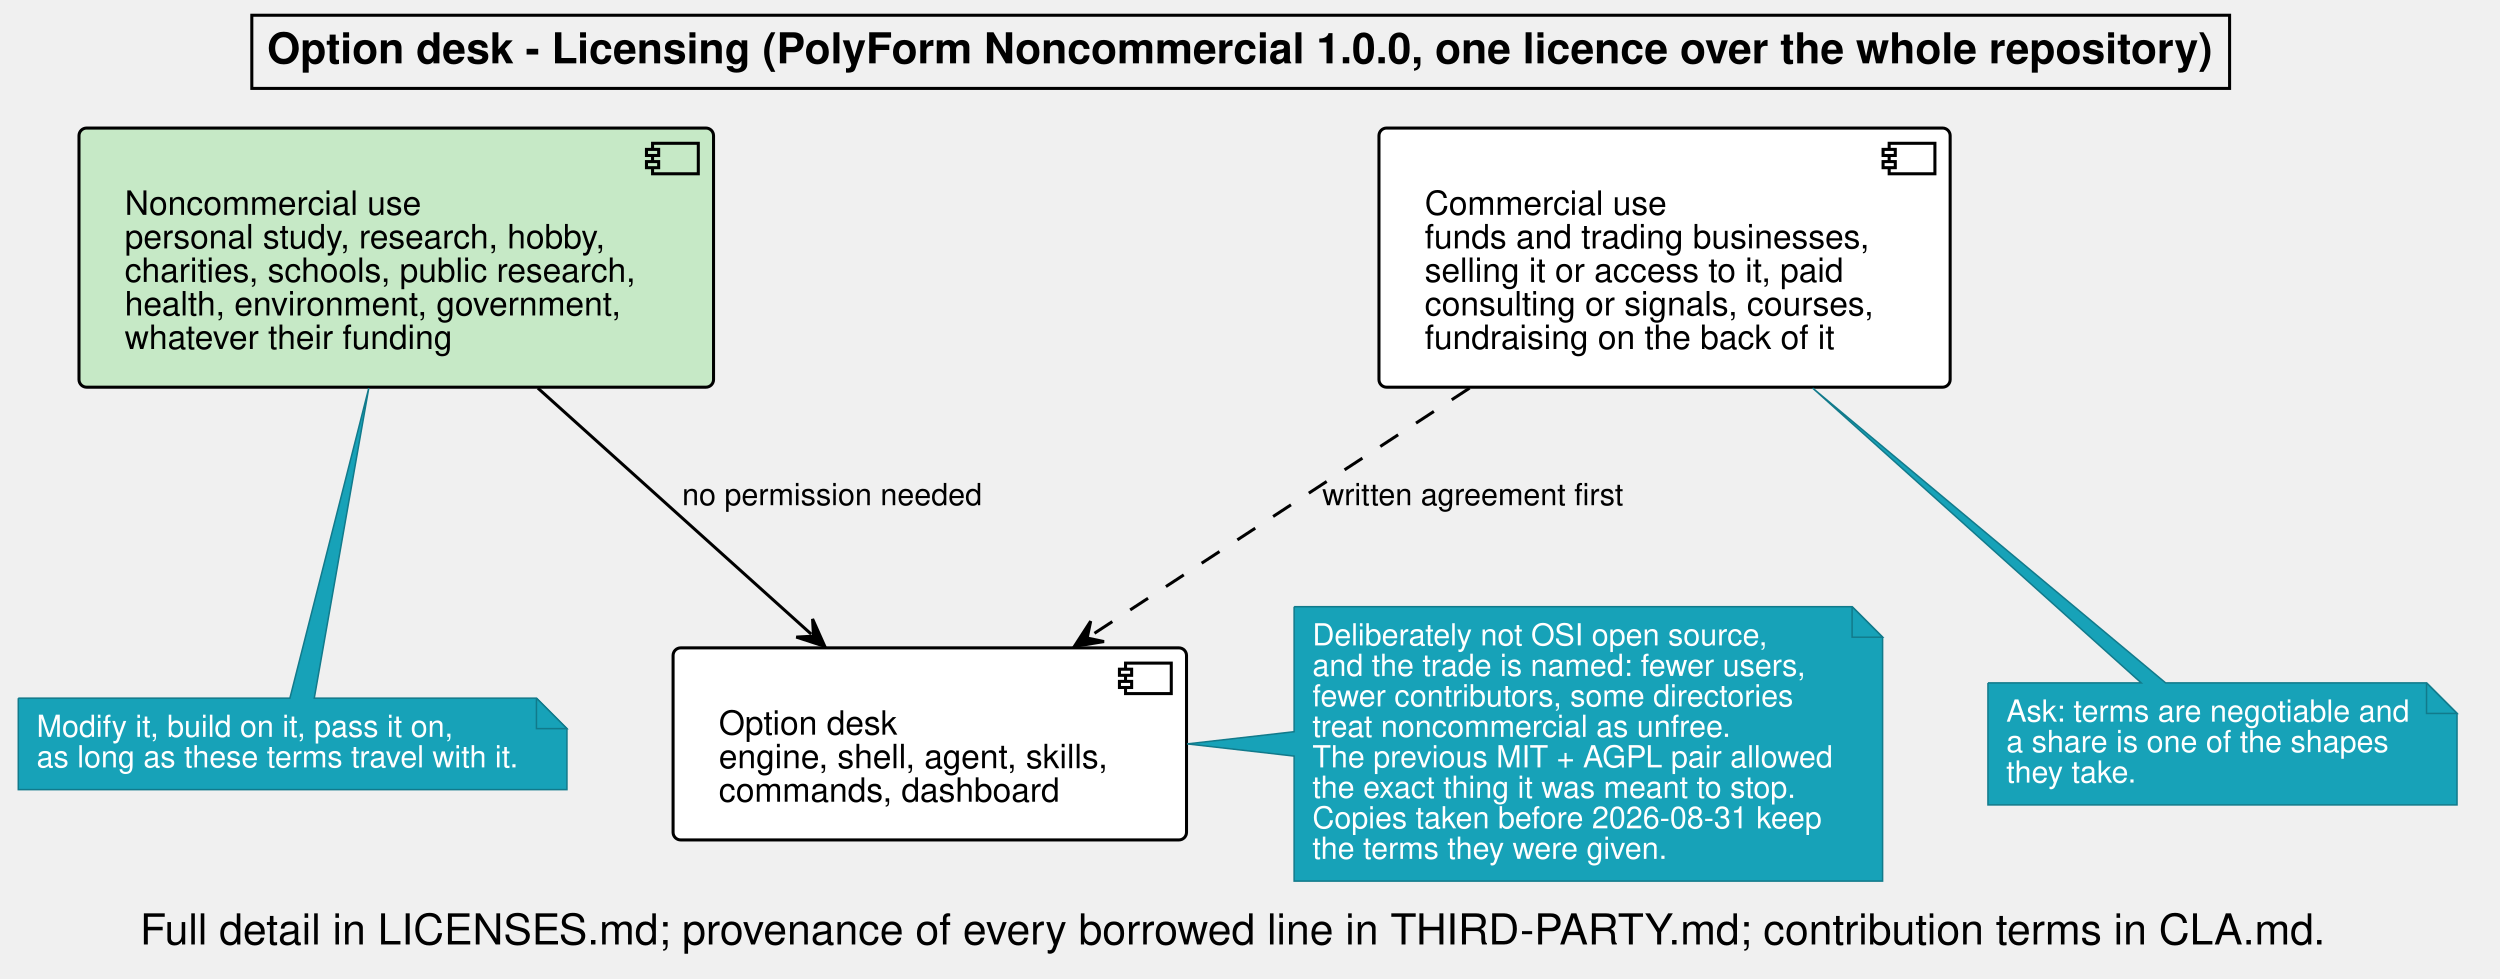
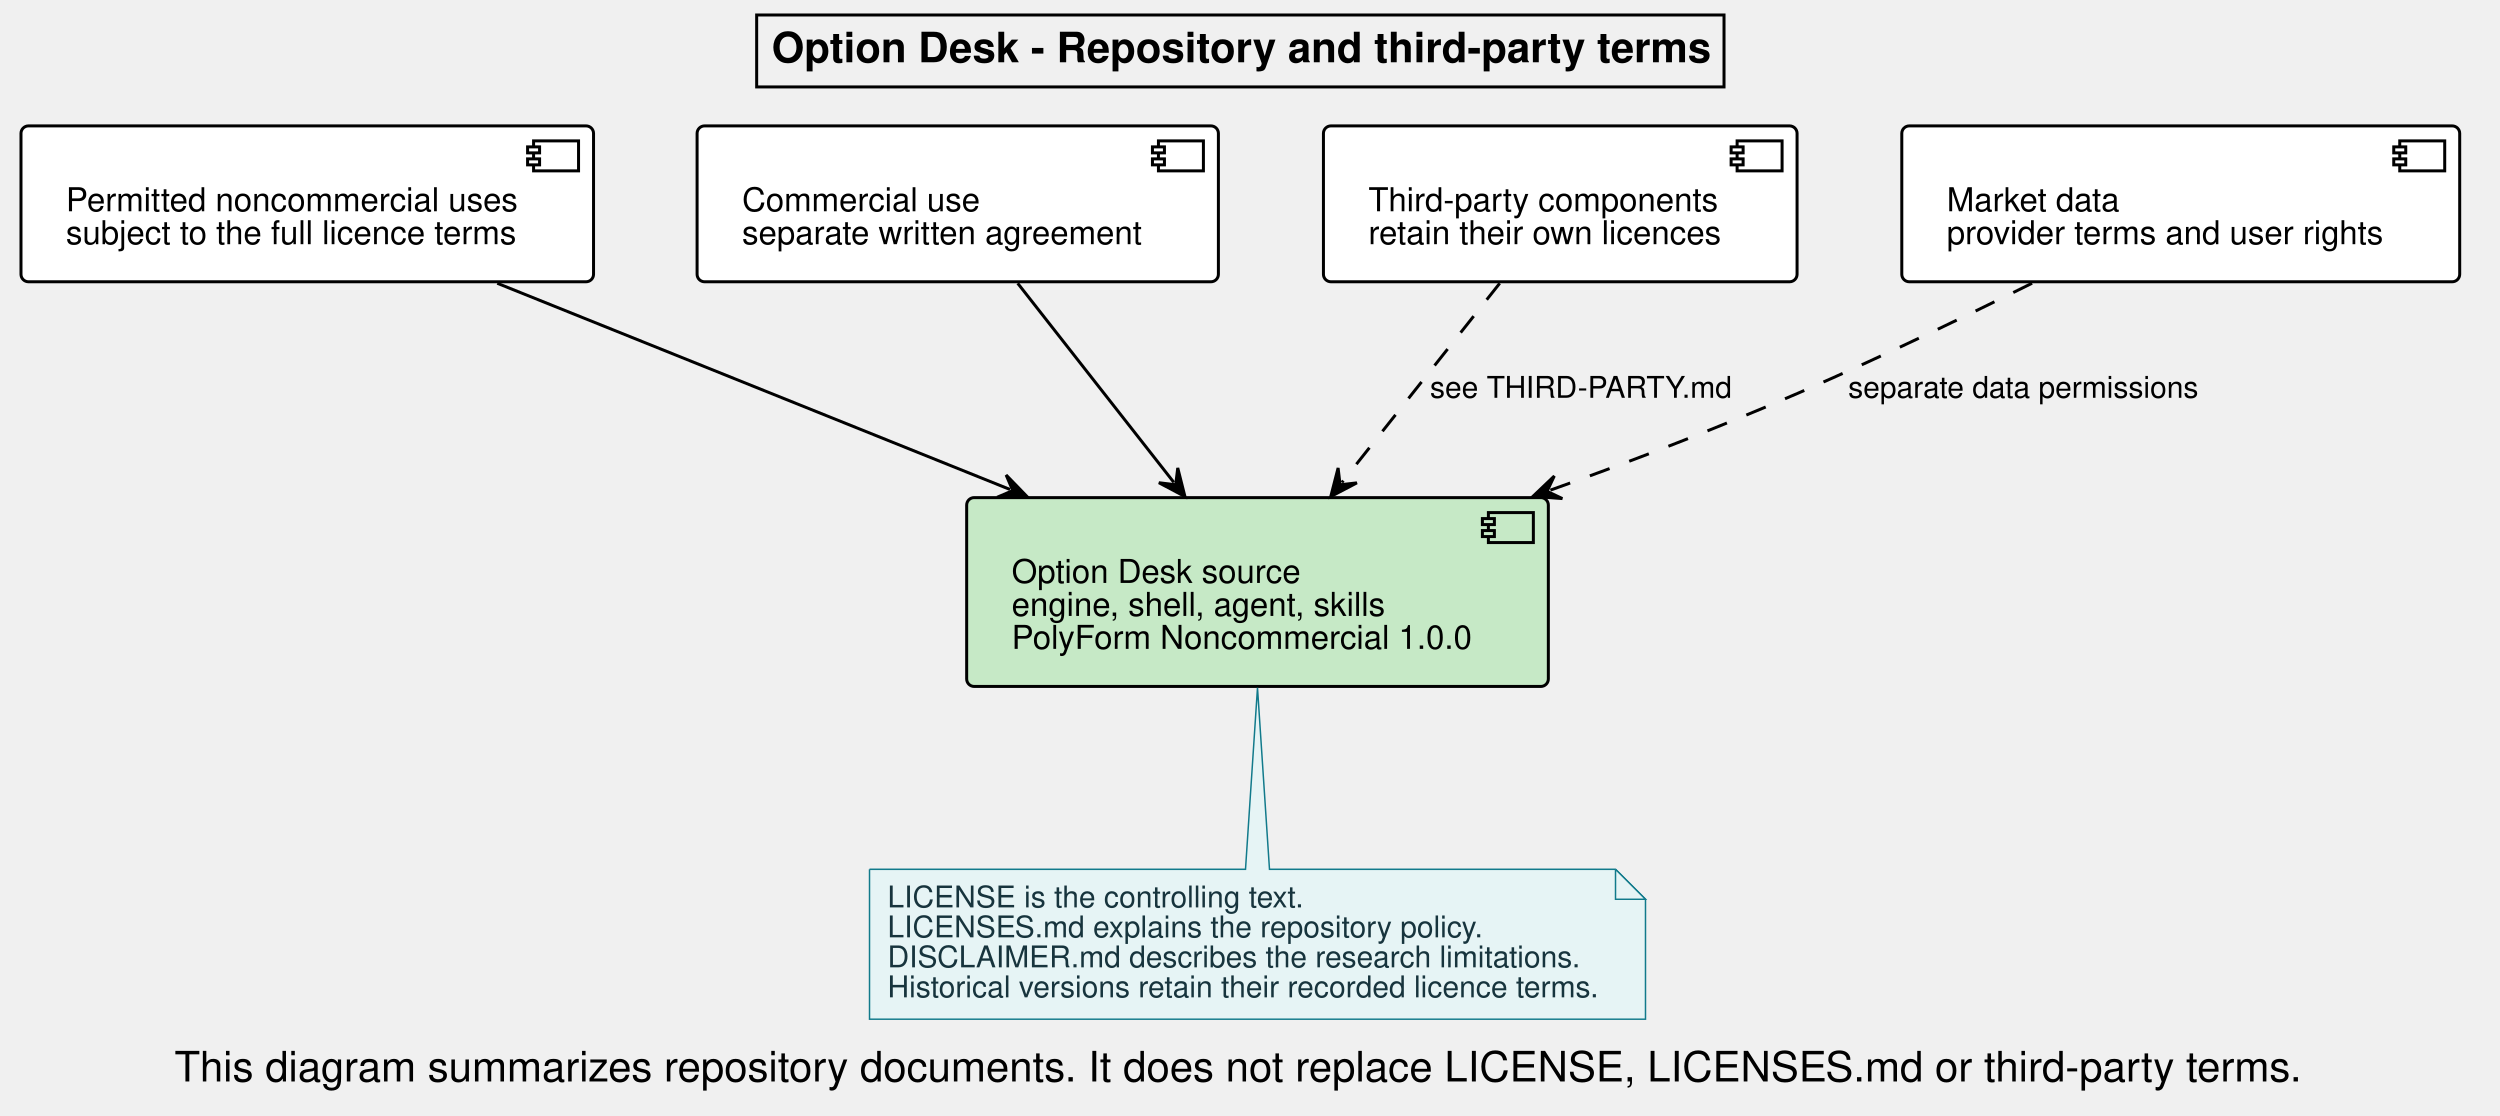
- <svg xmlns="http://www.w3.org/2000/svg" contentStyleType="text/css" data-diagram-type="DESCRIPTION" height="321px" preserveAspectRatio="none" style="width:820px;height:321px;background:#FFFFFF;" version="1.1" viewBox="0 0 820 321" width="820px" zoomAndPan="magnify">
+ <svg xmlns="http://www.w3.org/2000/svg" contentStyleType="text/css" data-diagram-type="DESCRIPTION" height="372px" preserveAspectRatio="none" style="width:834px;height:372px;background:#FFFFFF;" version="1.1" viewBox="0 0 834 372" width="834px" zoomAndPan="magnify">
  <defs />
  <g>
    <g class="title" data-source-line="2">
-       <rect fill="none" height="24" style="stroke:#000000;stroke-width:1;" width="648.709" x="82.596" y="5" />
-       <text fill="#000000" font-family="Helvetica" font-size="14" font-weight="700" lengthAdjust="spacing" textLength="638.709" x="87.596" y="20.78">Option desk - Licensing (PolyForm Noncommercial 1.0.0, one licence over the whole repository)</text>
+       <rect fill="none" height="24" style="stroke:#000000;stroke-width:1;" width="322.71" x="252.423" y="5" />
+       <text fill="#000000" font-family="Helvetica" font-size="14" font-weight="700" lengthAdjust="spacing" textLength="312.71" x="257.423" y="20.78">Option Desk - Repository and third-party terms</text>
    </g>
-     <g class="entity" data-qualified-name="free" data-source-line="4" id="ent0002">
-       <rect fill="#C6E9C6" height="85" rx="2.5" ry="2.5" style="stroke:#000000;stroke-width:1;" width="208.131" x="25.91" y="42" />
-       <rect fill="#C6E9C6" height="10" style="stroke:#000000;stroke-width:1;" width="15" x="214.041" y="47" />
-       <rect fill="#C6E9C6" height="2" style="stroke:#000000;stroke-width:1;" width="4" x="212.041" y="49" />
-       <rect fill="#C6E9C6" height="2" style="stroke:#000000;stroke-width:1;" width="4" x="212.041" y="53" />
-       <text fill="#000000" font-family="Helvetica" font-size="11" lengthAdjust="spacing" textLength="97.201" x="40.91" y="70.47">Noncommercial use</text>
-       <text fill="#000000" font-family="Helvetica" font-size="11" lengthAdjust="spacing" textLength="159.591" x="40.91" y="81.47">personal study, research, hobby,</text>
-       <text fill="#000000" font-family="Helvetica" font-size="11" lengthAdjust="spacing" textLength="168.131" x="40.91" y="92.47">charities, schools, public research,</text>
-       <text fill="#000000" font-family="Helvetica" font-size="11" lengthAdjust="spacing" textLength="163.872" x="40.91" y="103.47">health, environment, government,</text>
-       <text fill="#000000" font-family="Helvetica" font-size="11" lengthAdjust="spacing" textLength="108.233" x="40.91" y="114.47">whatever their funding</text>
+     <g class="entity" data-qualified-name="work" data-source-line="4" id="ent0002">
+       <rect fill="#C6E9C6" height="63" rx="2.5" ry="2.5" style="stroke:#000000;stroke-width:1;" width="194.048" x="322.48" y="166" />
+       <rect fill="#C6E9C6" height="10" style="stroke:#000000;stroke-width:1;" width="15" x="496.528" y="171" />
+       <rect fill="#C6E9C6" height="2" style="stroke:#000000;stroke-width:1;" width="4" x="494.528" y="173" />
+       <rect fill="#C6E9C6" height="2" style="stroke:#000000;stroke-width:1;" width="4" x="494.528" y="177" />
+       <text fill="#000000" font-family="Helvetica" font-size="11" lengthAdjust="spacing" textLength="96.599" x="337.48" y="194.47">Option Desk source</text>
+       <text fill="#000000" font-family="Helvetica" font-size="11" lengthAdjust="spacing" textLength="125.351" x="337.48" y="205.47">engine, shell, agent, skills</text>
+       <text fill="#000000" font-family="Helvetica" font-size="11" lengthAdjust="spacing" textLength="154.048" x="337.48" y="216.47">PolyForm Noncommercial 1.0.0</text>
    </g>
-     <g class="entity" data-qualified-name="work" data-source-line="5" id="ent0003">
-       <rect fill="#FFFFFF" height="63" rx="2.5" ry="2.5" style="stroke:#000000;stroke-width:1;" width="168.407" x="220.77" y="212.5" />
-       <rect fill="#FFFFFF" height="10" style="stroke:#000000;stroke-width:1;" width="15" x="369.177" y="217.5" />
-       <rect fill="#FFFFFF" height="2" style="stroke:#000000;stroke-width:1;" width="4" x="367.177" y="219.5" />
-       <rect fill="#FFFFFF" height="2" style="stroke:#000000;stroke-width:1;" width="4" x="367.177" y="223.5" />
-       <text fill="#000000" font-family="Helvetica" font-size="11" lengthAdjust="spacing" textLength="58.701" x="235.77" y="240.97">Option desk</text>
-       <text fill="#000000" font-family="Helvetica" font-size="11" lengthAdjust="spacing" textLength="128.407" x="235.77" y="251.97">engine, shell, agent, skills,</text>
-       <text fill="#000000" font-family="Helvetica" font-size="11" lengthAdjust="spacing" textLength="111.896" x="235.77" y="262.97">commands, dashboard</text>
+     <g class="entity" data-qualified-name="nc" data-source-line="5" id="ent0003">
+       <rect fill="#FFFFFF" height="52" rx="2.5" ry="2.5" style="stroke:#000000;stroke-width:1;" width="191.003" x="7" y="42" />
+       <rect fill="#FFFFFF" height="10" style="stroke:#000000;stroke-width:1;" width="15" x="178.003" y="47" />
+       <rect fill="#FFFFFF" height="2" style="stroke:#000000;stroke-width:1;" width="4" x="176.003" y="49" />
+       <rect fill="#FFFFFF" height="2" style="stroke:#000000;stroke-width:1;" width="4" x="176.003" y="53" />
+       <text fill="#000000" font-family="Helvetica" font-size="11" lengthAdjust="spacing" textLength="151.003" x="22" y="70.47">Permitted noncommercial uses</text>
+       <text fill="#000000" font-family="Helvetica" font-size="11" lengthAdjust="spacing" textLength="150.401" x="22" y="81.47">subject to the full licence terms</text>
    </g>
-     <g class="entity" data-qualified-name="paid" data-source-line="6" id="ent0004">
-       <rect fill="#FFFFFF" height="85" rx="2.5" ry="2.5" style="stroke:#000000;stroke-width:1;" width="187.351" x="452.3" y="42" />
-       <rect fill="#FFFFFF" height="10" style="stroke:#000000;stroke-width:1;" width="15" x="619.651" y="47" />
-       <rect fill="#FFFFFF" height="2" style="stroke:#000000;stroke-width:1;" width="4" x="617.651" y="49" />
-       <rect fill="#FFFFFF" height="2" style="stroke:#000000;stroke-width:1;" width="4" x="617.651" y="53" />
-       <text fill="#000000" font-family="Helvetica" font-size="11" lengthAdjust="spacing" textLength="79.465" x="467.3" y="70.47">Commercial use</text>
-       <text fill="#000000" font-family="Helvetica" font-size="11" lengthAdjust="spacing" textLength="146.153" x="467.3" y="81.47">funds and trading businesses,</text>
-       <text fill="#000000" font-family="Helvetica" font-size="11" lengthAdjust="spacing" textLength="137.565" x="467.3" y="92.47">selling it or access to it, paid</text>
-       <text fill="#000000" font-family="Helvetica" font-size="11" lengthAdjust="spacing" textLength="147.351" x="467.3" y="103.47">consulting or signals, courses,</text>
-       <text fill="#000000" font-family="Helvetica" font-size="11" lengthAdjust="spacing" textLength="134.53" x="467.3" y="114.47">fundraising on the back of it</text>
+     <g class="entity" data-qualified-name="commercial" data-source-line="6" id="ent0004">
+       <rect fill="#FFFFFF" height="52" rx="2.5" ry="2.5" style="stroke:#000000;stroke-width:1;" width="173.907" x="232.55" y="42" />
+       <rect fill="#FFFFFF" height="10" style="stroke:#000000;stroke-width:1;" width="15" x="386.457" y="47" />
+       <rect fill="#FFFFFF" height="2" style="stroke:#000000;stroke-width:1;" width="4" x="384.457" y="49" />
+       <rect fill="#FFFFFF" height="2" style="stroke:#000000;stroke-width:1;" width="4" x="384.457" y="53" />
+       <text fill="#000000" font-family="Helvetica" font-size="11" lengthAdjust="spacing" textLength="79.465" x="247.55" y="70.47">Commercial use</text>
+       <text fill="#000000" font-family="Helvetica" font-size="11" lengthAdjust="spacing" textLength="133.907" x="247.55" y="81.47">separate written agreement</text>
    </g>
-     <g class="entity" data-qualified-name="GMN7" data-source-line="12" id="ent0008">
-       <path d="M6,229 L6,259 A0,0 0 0 0 6,259 L185.955,259 A0,0 0 0 0 185.955,259 L185.955,239 L175.955,229 L103.08,229 L120.96,127.29 L95.08,229 L6,229 A0,0 0 0 0 6,229" fill="#17A2B8" style="stroke:#117A8B;stroke-width:0.5;" />
-       <path d="M175.955,229 L175.955,239 L185.955,239 L175.955,229" fill="#17A2B8" style="stroke:#117A8B;stroke-width:0.5;" />
-       <text fill="#FFFFFF" font-family="Helvetica" font-size="10" lengthAdjust="spacing" textLength="136.733" x="12" y="241.7">Modify it, build on it, pass it on,</text>
-       <text fill="#FFFFFF" font-family="Helvetica" font-size="10" lengthAdjust="spacing" textLength="158.955" x="12" y="251.7">as long as these terms travel with it.</text>
+     <g class="entity" data-qualified-name="third" data-source-line="7" id="ent0005">
+       <rect fill="#FFFFFF" height="52" rx="2.5" ry="2.5" style="stroke:#000000;stroke-width:1;" width="158.003" x="441.5" y="42" />
+       <rect fill="#FFFFFF" height="10" style="stroke:#000000;stroke-width:1;" width="15" x="579.503" y="47" />
+       <rect fill="#FFFFFF" height="2" style="stroke:#000000;stroke-width:1;" width="4" x="577.503" y="49" />
+       <rect fill="#FFFFFF" height="2" style="stroke:#000000;stroke-width:1;" width="4" x="577.503" y="53" />
+       <text fill="#000000" font-family="Helvetica" font-size="11" lengthAdjust="spacing" textLength="116.161" x="456.5" y="70.47">Third-party components</text>
+       <text fill="#000000" font-family="Helvetica" font-size="11" lengthAdjust="spacing" textLength="118.003" x="456.5" y="81.47">retain their own licences</text>
    </g>
-     <g class="entity" data-qualified-name="GMN10" data-source-line="17" id="ent0011">
-       <path d="M652.05,224 L652.05,264 A0,0 0 0 0 652.05,264 L805.902,264 A0,0 0 0 0 805.902,264 L805.902,234 L795.902,224 L710.33,224 L594.54,127.29 L702.33,224 L652.05,224 A0,0 0 0 0 652.05,224" fill="#17A2B8" style="stroke:#117A8B;stroke-width:0.5;" />
-       <path d="M795.902,224 L795.902,234 L805.902,234 L795.902,224" fill="#17A2B8" style="stroke:#117A8B;stroke-width:0.5;" />
-       <text fill="#FFFFFF" font-family="Helvetica" font-size="10" lengthAdjust="spacing" textLength="132.852" x="658.05" y="236.7">Ask: terms are negotiable and</text>
-       <text fill="#FFFFFF" font-family="Helvetica" font-size="10" lengthAdjust="spacing" textLength="125.64" x="658.05" y="246.7">a share is one of the shapes</text>
-       <text fill="#FFFFFF" font-family="Helvetica" font-size="10" lengthAdjust="spacing" textLength="43.359" x="658.05" y="256.7">they take.</text>
+     <g class="entity" data-qualified-name="data" data-source-line="8" id="ent0006">
+       <rect fill="#FFFFFF" height="52" rx="2.5" ry="2.5" style="stroke:#000000;stroke-width:1;" width="186.115" x="634.44" y="42" />
+       <rect fill="#FFFFFF" height="10" style="stroke:#000000;stroke-width:1;" width="15" x="800.555" y="47" />
+       <rect fill="#FFFFFF" height="2" style="stroke:#000000;stroke-width:1;" width="4" x="798.555" y="49" />
+       <rect fill="#FFFFFF" height="2" style="stroke:#000000;stroke-width:1;" width="4" x="798.555" y="53" />
+       <text fill="#000000" font-family="Helvetica" font-size="11" lengthAdjust="spacing" textLength="58.083" x="649.44" y="70.47">Market data</text>
+       <text fill="#000000" font-family="Helvetica" font-size="11" lengthAdjust="spacing" textLength="146.115" x="649.44" y="81.47">provider terms and user rights</text>
    </g>
-     <g class="entity" data-qualified-name="GMN13" data-source-line="23" id="ent0014">
-       <path d="M424.47,199 L424.47,240 L389.35,244 L424.47,248 L424.47,289 A0,0 0 0 0 424.47,289 L617.491,289 A0,0 0 0 0 617.491,289 L617.491,209 L607.491,199 L424.47,199 A0,0 0 0 0 424.47,199" fill="#17A2B8" style="stroke:#117A8B;stroke-width:0.5;" />
-       <path d="M607.491,199 L607.491,209 L617.491,209 L607.491,199" fill="#17A2B8" style="stroke:#117A8B;stroke-width:0.5;" />
-       <text fill="#FFFFFF" font-family="Helvetica" font-size="10" lengthAdjust="spacing" textLength="150.083" x="430.47" y="211.7">Deliberately not OSI open source,</text>
-       <text fill="#FFFFFF" font-family="Helvetica" font-size="10" lengthAdjust="spacing" textLength="162.31" x="430.47" y="221.7">and the trade is named: fewer users,</text>
-       <text fill="#FFFFFF" font-family="Helvetica" font-size="10" lengthAdjust="spacing" textLength="158.394" x="430.47" y="231.7">fewer contributors, some directories</text>
-       <text fill="#FFFFFF" font-family="Helvetica" font-size="10" lengthAdjust="spacing" textLength="137.842" x="430.47" y="241.7">treat noncommercial as unfree.</text>
-       <text fill="#FFFFFF" font-family="Helvetica" font-size="10" lengthAdjust="spacing" textLength="172.022" x="430.47" y="251.7">The previous MIT + AGPL pair allowed</text>
-       <text fill="#FFFFFF" font-family="Helvetica" font-size="10" lengthAdjust="spacing" textLength="159.531" x="430.47" y="261.7">the exact thing it was meant to stop.</text>
-       <text fill="#FFFFFF" font-family="Helvetica" font-size="10" lengthAdjust="spacing" textLength="167.895" x="430.47" y="271.7">Copies taken before 2026-08-31 keep</text>
-       <text fill="#FFFFFF" font-family="Helvetica" font-size="10" lengthAdjust="spacing" textLength="117.275" x="430.47" y="281.7">the terms they were given.</text>
+     <g class="entity" data-qualified-name="GMN11" data-source-line="14" id="ent0012">
+       <path d="M290.07,290 L290.07,340 A0,0 0 0 0 290.07,340 L548.936,340 A0,0 0 0 0 548.936,340 L548.936,300 L538.936,290 L423.5,290 L419.5,229.45 L415.5,290 L290.07,290 A0,0 0 0 0 290.07,290" fill="#E6F4F5" style="stroke:#117A8B;stroke-width:0.5;" />
+       <path d="M538.936,290 L538.936,300 L548.936,300 L538.936,290" fill="#E6F4F5" style="stroke:#117A8B;stroke-width:0.5;" />
+       <text fill="#17343D" font-family="Helvetica" font-size="10" lengthAdjust="spacing" textLength="139.507" x="296.07" y="302.7">LICENSE is the controlling text.</text>
+       <text fill="#17343D" font-family="Helvetica" font-size="10" lengthAdjust="spacing" textLength="200.088" x="296.07" y="312.7">LICENSES.md explains the repository policy.</text>
+       <text fill="#17343D" font-family="Helvetica" font-size="10" lengthAdjust="spacing" textLength="231.748" x="296.07" y="322.7">DISCLAIMER.md describes the research limitations.</text>
+       <text fill="#17343D" font-family="Helvetica" font-size="10" lengthAdjust="spacing" textLength="237.866" x="296.07" y="332.7">Historical versions retain their recorded licence terms.</text>
    </g>
-     <g class="link" data-entity-1="ent0002" data-entity-2="ent0003" data-link-type="dependency" data-source-line="8" id="lnk5">
-       <path d="M176.41,127.29 C205.98,153.9 239.18,183.786 266.08,207.996" fill="none" id="free-to-work" style="stroke:#000000;stroke-width:1;" />
-       <polygon fill="#000000" points="270.54,212.01,266.526,203.016,266.824,208.665,261.175,208.963,270.54,212.01" style="stroke:#000000;stroke-width:1;" />
-       <text fill="#000000" font-family="Helvetica" font-size="10" lengthAdjust="spacing" textLength="98.398" x="223.72" y="165.7">no permission needed</text>
+     <g class="link" data-entity-1="ent0003" data-entity-2="ent0002" data-link-type="dependency" data-source-line="9" id="lnk7">
+       <path d="M165.89,94.5 C216.75,114.95 282.783,141.511 336.933,163.291" fill="none" id="nc-to-work" style="stroke:#000000;stroke-width:1;" />
+       <polygon fill="#000000" points="342.5,165.53,335.643,158.46,337.861,163.664,332.658,165.883,342.5,165.53" style="stroke:#000000;stroke-width:1;" />
    </g>
-     <g class="link" data-entity-1="ent0004" data-entity-2="ent0003" data-link-type="dependency" data-source-line="9" id="lnk6">
-       <path d="M482.03,127.29 C441.31,153.9 394.473,184.518 357.423,208.728" fill="none" id="paid-to-work" style="stroke:#000000;stroke-width:1;stroke-dasharray:7,7;" />
-       <polygon fill="#000000" points="352.4,212.01,362.122,210.435,356.586,209.275,357.746,203.738,352.4,212.01" style="stroke:#000000;stroke-width:1;" />
-       <text fill="#000000" font-family="Helvetica" font-size="10" lengthAdjust="spacing" textLength="98.926" x="433.7" y="165.7">written agreement first</text>
+     <g class="link" data-entity-1="ent0004" data-entity-2="ent0002" data-link-type="dependency" data-source-line="10" id="lnk8">
+       <path d="M339.5,94.5 C355.57,114.99 374.508,139.128 391.598,160.928" fill="none" id="commercial-to-work" style="stroke:#000000;stroke-width:1;" />
+       <polygon fill="#000000" points="395.3,165.65,392.895,156.099,392.215,161.715,386.599,161.035,395.3,165.65" style="stroke:#000000;stroke-width:1;" />
    </g>
-     <g class="caption" data-source-line="33">
-       <text fill="#000000" font-family="Helvetica" font-size="14" lengthAdjust="spacing" textLength="722.06" x="45.921" y="309.78">Full detail in LICENSES.md; provenance of every borrowed line in THIRD-PARTY.md; contribution terms in CLA.md.</text>
+     <g class="link" data-entity-1="ent0005" data-entity-2="ent0002" data-link-type="dependency" data-source-line="11" id="lnk9">
+       <path d="M500.31,94.5 C484.07,114.99 464.936,139.147 447.666,160.947" fill="none" id="third-to-work" style="stroke:#000000;stroke-width:1;stroke-dasharray:7,7;" />
+       <polygon fill="#000000" points="443.94,165.65,452.664,161.079,447.045,161.731,446.393,156.112,443.94,165.65" style="stroke:#000000;stroke-width:1;" />
+       <text fill="#000000" font-family="Helvetica" font-size="10" lengthAdjust="spacing" textLength="102.793" x="477.05" y="132.7">see THIRD-PARTY.md</text>
+     </g>
+     <g class="link" data-entity-1="ent0006" data-entity-2="ent0002" data-link-type="dependency" data-source-line="12" id="lnk10">
+       <path d="M677.9,94.48 C651.63,107.57 618.65,123.38 588.5,136 C563.78,146.35 542.249,154.549 517.039,163.569" fill="none" id="data-to-work" style="stroke:#000000;stroke-width:1;stroke-dasharray:7,7;" />
+       <polygon fill="#000000" points="511.39,165.59,521.211,166.324,516.098,163.906,518.516,158.792,511.39,165.59" style="stroke:#000000;stroke-width:1;" />
+       <text fill="#000000" font-family="Helvetica" font-size="10" lengthAdjust="spacing" textLength="117.285" x="616.56" y="132.7">separate data permissions</text>
+     </g>
+     <g class="caption" data-source-line="20">
+       <text fill="#000000" font-family="Helvetica" font-size="14" lengthAdjust="spacing" textLength="711.149" x="58.203" y="360.78">This diagram summarizes repository documents. It does not replace LICENSE, LICENSES.md or third-party terms.</text>
    </g>
  </g>
</svg>
